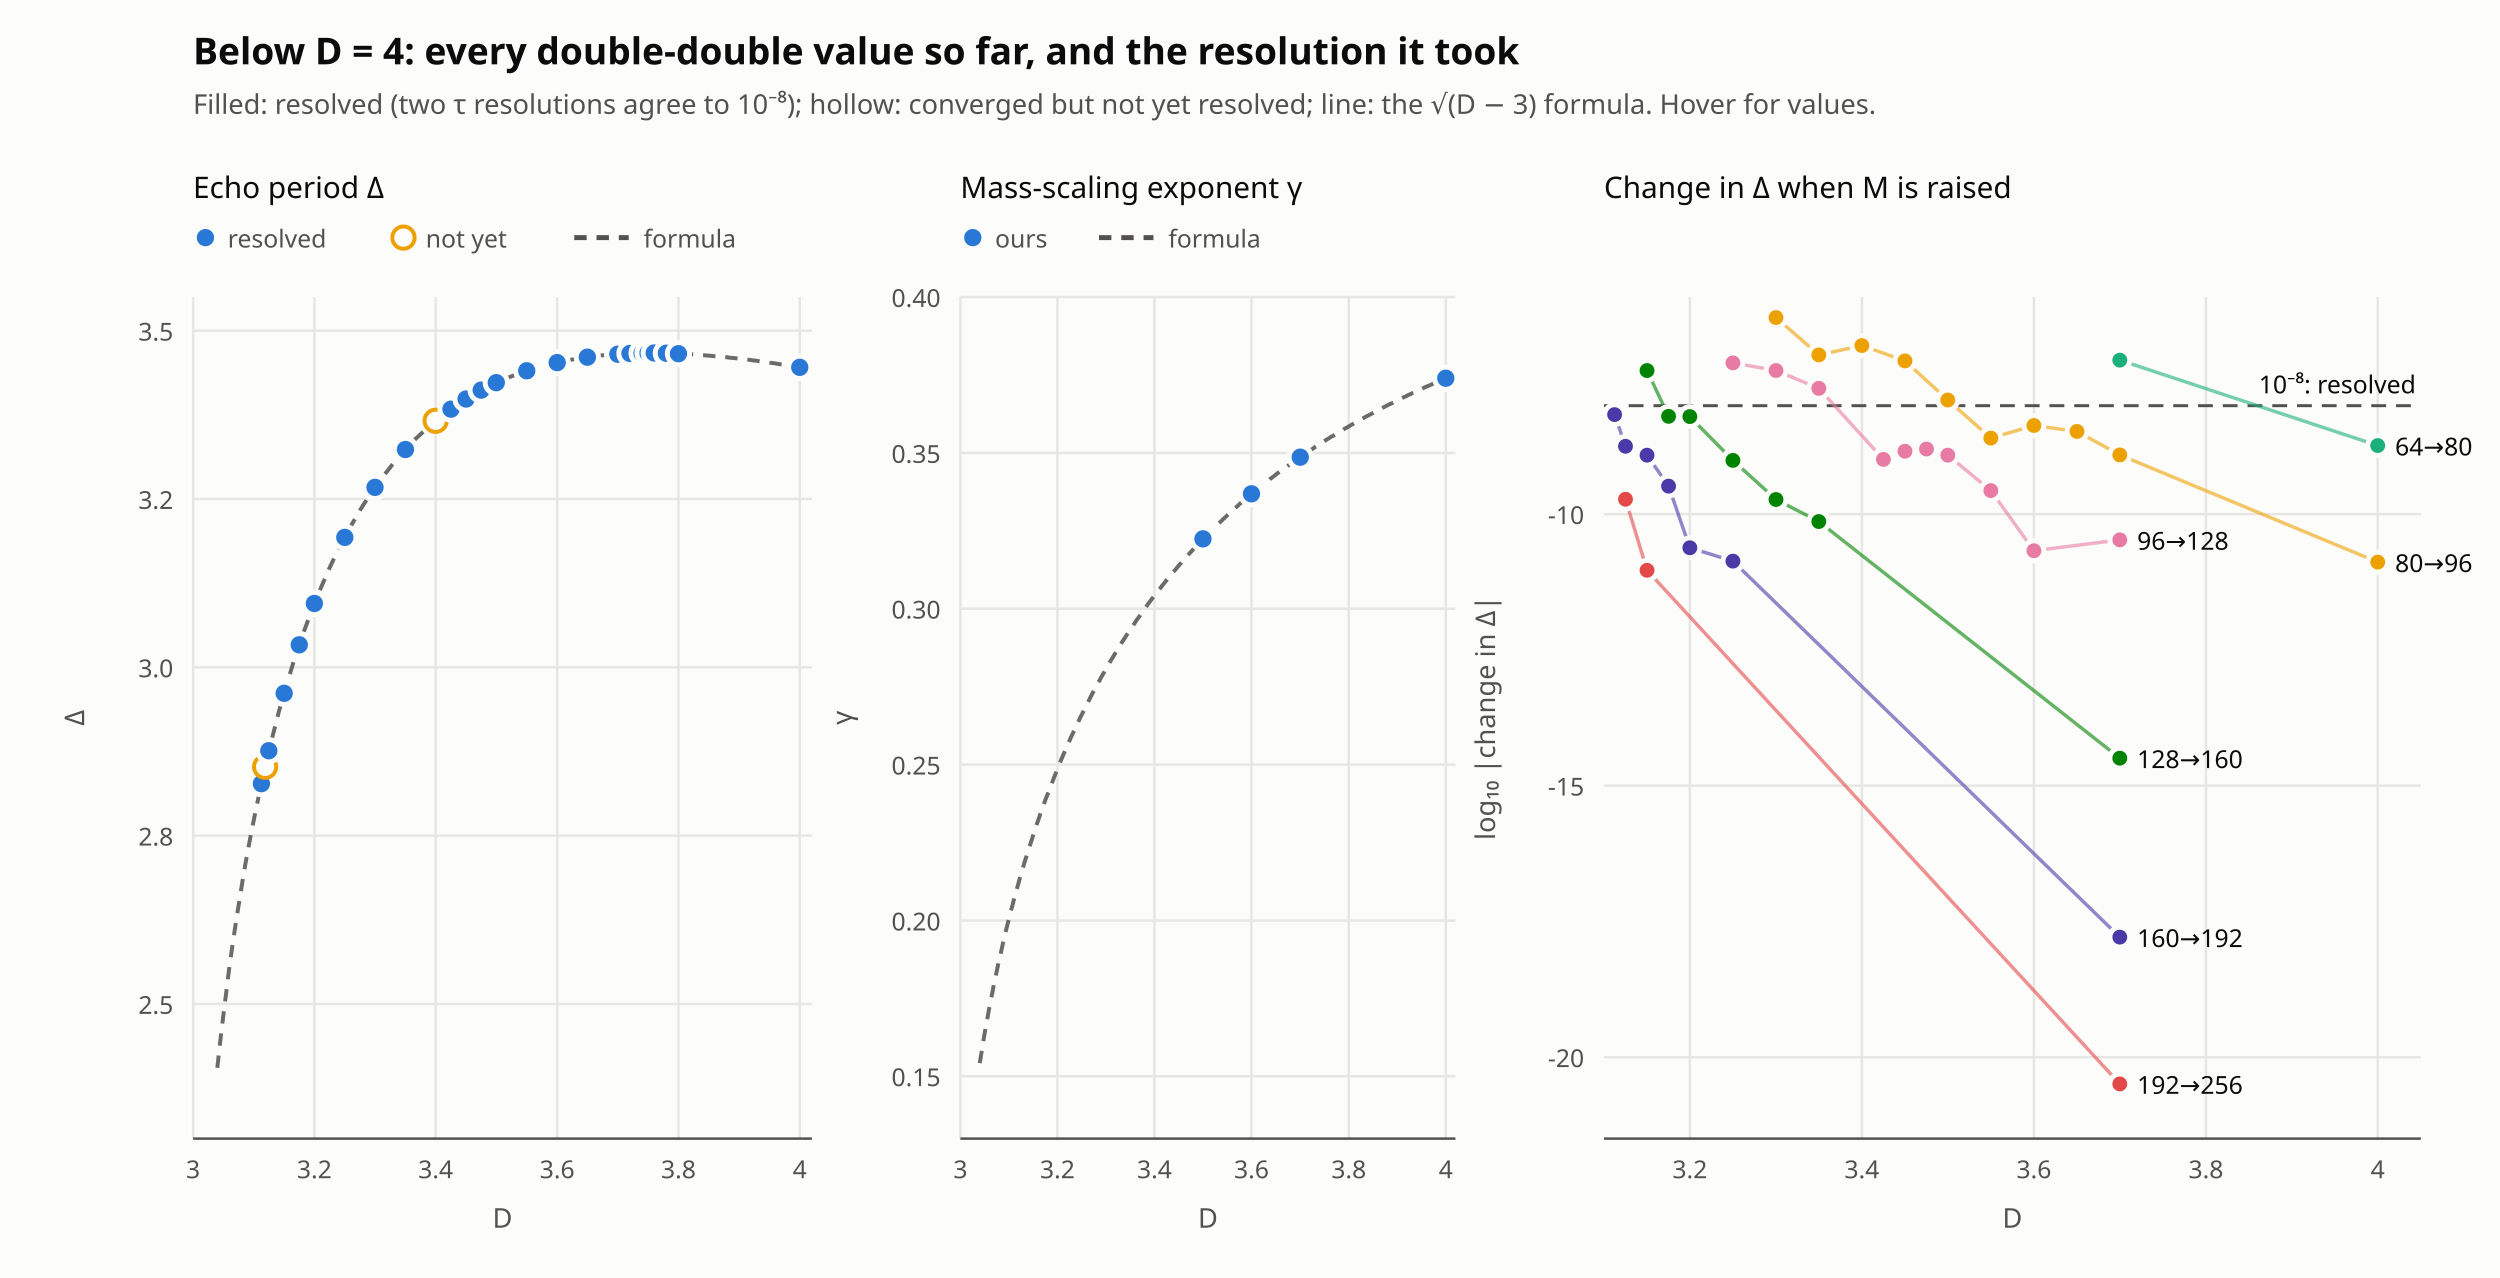
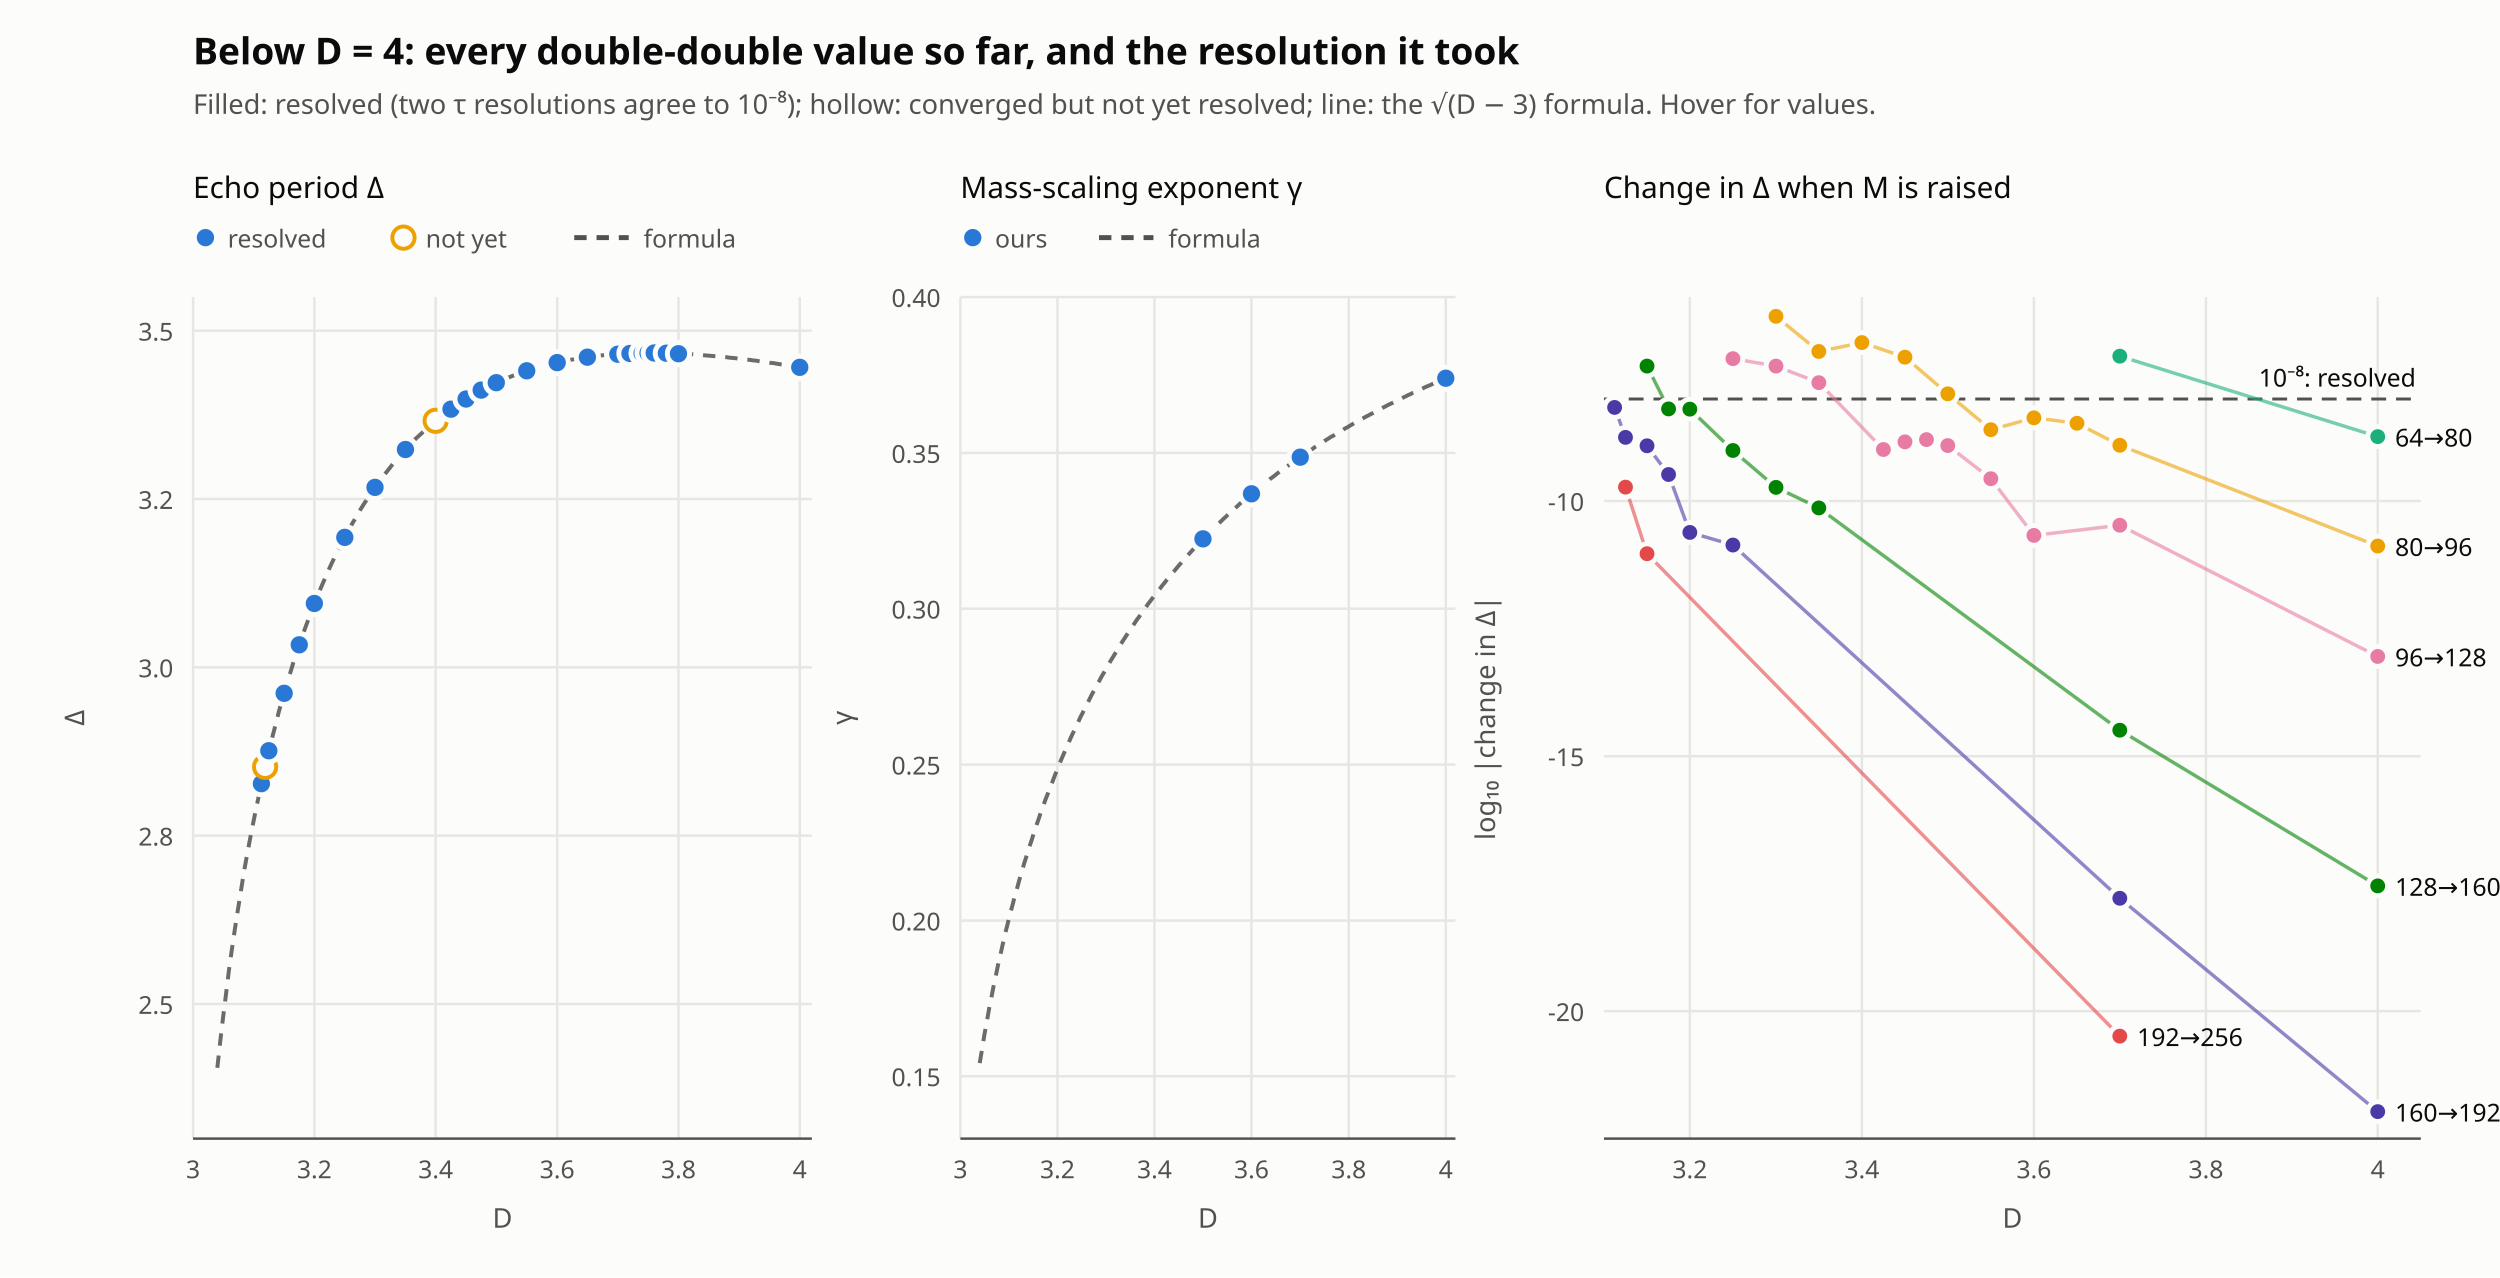
<svg xmlns="http://www.w3.org/2000/svg" width="1010" height="516" viewBox="0 0 1010 516" font-family="system-ui, sans-serif">
  <style>@media (prefers-color-scheme: dark){[fill="#fcfcfb"]{fill:#201f1d}[stroke="#fcfcfb"]{stroke:#201f1d}[fill="#0b0b0b"]{fill:#e8e6e3}[stroke="#0b0b0b"]{stroke:#e8e6e3}[fill="#52514e"]{fill:#a8a49d}[stroke="#52514e"]{stroke:#a8a49d}[fill="#e7e6e2"]{fill:#343230}[stroke="#e7e6e2"]{stroke:#343230}[fill="#efeeea"]{fill:#2a2927}[stroke="#efeeea"]{stroke:#2a2927}[fill="#eb6834"]{fill:#dd5c26}[stroke="#eb6834"]{stroke:#dd5c26}[fill="#7a7668"]{fill:#948e82}[stroke="#7a7668"]{stroke:#948e82}}</style>
  <rect width="1010" height="516" fill="#fcfcfb" />
  <text x="78.0" y="26.0" font-size="15" fill="#0b0b0b" text-anchor="start" font-weight="bold">Below D = 4: every double-double value so far, and the resolution it took</text>
  <text x="78.0" y="46.0" font-size="11" fill="#52514e" text-anchor="start" font-weight="normal">Filled: resolved (two τ resolutions agree to 10⁻⁸); hollow: converged but not yet resolved; line: the √(D − 3) formula. Hover for values.</text>
  <text x="78.0" y="80.0" font-size="12" fill="#0b0b0b" text-anchor="start" font-weight="normal">Echo period Δ</text>
  <line x1="78.0" y1="405.6" x2="328.0" y2="405.6" stroke="#e7e6e2" stroke-width="1" />
  <text x="70.0" y="409.6" font-size="10" fill="#52514e" text-anchor="end" font-weight="normal">2.5</text>
  <line x1="78.0" y1="337.6" x2="328.0" y2="337.6" stroke="#e7e6e2" stroke-width="1" />
  <text x="70.0" y="341.6" font-size="10" fill="#52514e" text-anchor="end" font-weight="normal">2.8</text>
  <line x1="78.0" y1="269.6" x2="328.0" y2="269.6" stroke="#e7e6e2" stroke-width="1" />
  <text x="70.0" y="273.6" font-size="10" fill="#52514e" text-anchor="end" font-weight="normal">3.0</text>
  <line x1="78.0" y1="201.6" x2="328.0" y2="201.6" stroke="#e7e6e2" stroke-width="1" />
  <text x="70.0" y="205.6" font-size="10" fill="#52514e" text-anchor="end" font-weight="normal">3.2</text>
  <line x1="78.0" y1="133.6" x2="328.0" y2="133.6" stroke="#e7e6e2" stroke-width="1" />
  <text x="70.0" y="137.6" font-size="10" fill="#52514e" text-anchor="end" font-weight="normal">3.5</text>
  <line x1="78.0" y1="120.0" x2="78.0" y2="460.0" stroke="#e7e6e2" stroke-width="1" />
  <text x="78.0" y="476.0" font-size="10" fill="#52514e" text-anchor="middle" font-weight="normal">3</text>
  <line x1="127.0" y1="120.0" x2="127.0" y2="460.0" stroke="#e7e6e2" stroke-width="1" />
  <text x="127.0" y="476.0" font-size="10" fill="#52514e" text-anchor="middle" font-weight="normal">3.2</text>
  <line x1="176.0" y1="120.0" x2="176.0" y2="460.0" stroke="#e7e6e2" stroke-width="1" />
  <text x="176.0" y="476.0" font-size="10" fill="#52514e" text-anchor="middle" font-weight="normal">3.4</text>
  <line x1="225.1" y1="120.0" x2="225.1" y2="460.0" stroke="#e7e6e2" stroke-width="1" />
  <text x="225.1" y="476.0" font-size="10" fill="#52514e" text-anchor="middle" font-weight="normal">3.6</text>
  <line x1="274.1" y1="120.0" x2="274.1" y2="460.0" stroke="#e7e6e2" stroke-width="1" />
  <text x="274.1" y="476.0" font-size="10" fill="#52514e" text-anchor="middle" font-weight="normal">3.8</text>
  <line x1="323.1" y1="120.0" x2="323.1" y2="460.0" stroke="#e7e6e2" stroke-width="1" />
  <text x="323.1" y="476.0" font-size="10" fill="#52514e" text-anchor="middle" font-weight="normal">4</text>
  <line x1="78.0" y1="460.0" x2="328.0" y2="460.0" stroke="#52514e" stroke-width="1" />
  <text x="203.0" y="496.0" font-size="11" fill="#52514e" text-anchor="middle" font-weight="normal">D</text>
  <text x="34.0" y="290.0" font-size="11" fill="#52514e" text-anchor="middle" transform="rotate(-90 34.0 290.0)">Δ</text>
  <path d="M87.8,431.4 L89.0,420.5 L90.2,410.4 L91.4,400.9 L92.5,391.9 L93.7,383.4 L94.9,375.3 L96.1,367.6 L97.3,360.2 L98.4,353.2 L99.6,346.5 L100.8,340.1 L102.0,333.9 L103.2,328.0 L104.4,322.3 L105.5,316.8 L106.7,311.5 L107.9,306.4 L109.1,301.5 L110.3,296.7 L111.5,292.2 L112.6,287.7 L113.8,283.5 L115.0,279.3 L116.2,275.3 L117.4,271.4 L118.5,267.7 L119.7,264.0 L120.9,260.5 L122.1,257.1 L123.3,253.7 L124.5,250.5 L125.6,247.4 L126.8,244.3 L128.0,241.4 L129.2,238.5 L130.4,235.7 L131.6,233.0 L132.7,230.4 L133.9,227.8 L135.1,225.3 L136.3,222.9 L137.5,220.5 L138.6,218.3 L139.8,216.0 L141.0,213.9 L142.2,211.7 L143.4,209.7 L144.6,207.7 L145.7,205.7 L146.9,203.8 L148.1,202.0 L149.3,200.2 L150.5,198.4 L151.7,196.7 L152.8,195.1 L154.0,193.5 L155.2,191.9 L156.4,190.4 L157.6,188.9 L158.7,187.4 L159.9,186.0 L161.1,184.6 L162.3,183.3 L163.5,182.0 L164.7,180.7 L165.8,179.4 L167.0,178.2 L168.2,177.0 L169.4,175.9 L170.6,174.8 L171.8,173.7 L172.9,172.6 L174.1,171.6 L175.3,170.6 L176.5,169.6 L177.7,168.7 L178.8,167.7 L180.0,166.8 L181.2,166.0 L182.4,165.1 L183.6,164.3 L184.8,163.5 L185.9,162.7 L187.1,161.9 L188.3,161.2 L189.5,160.4 L190.7,159.7 L191.9,159.1 L193.0,158.4 L194.2,157.7 L195.4,157.1 L196.6,156.5 L197.8,155.9 L198.9,155.3 L200.1,154.8 L201.3,154.3 L202.5,153.7 L203.7,153.2 L204.9,152.7 L206.0,152.3 L207.2,151.8 L208.4,151.3 L209.6,150.9 L210.8,150.5 L212.0,150.1 L213.1,149.7 L214.3,149.3 L215.5,149.0 L216.7,148.6 L217.9,148.3 L219.0,147.9 L220.2,147.6 L221.4,147.3 L222.6,147.0 L223.8,146.8 L225.0,146.5 L226.1,146.2 L227.3,146.0 L228.5,145.7 L229.7,145.5 L230.9,145.3 L232.1,145.1 L233.2,144.9 L234.4,144.7 L235.6,144.5 L236.8,144.4 L238.0,144.2 L239.1,144.0 L240.3,143.9 L241.5,143.8 L242.7,143.6 L243.9,143.5 L245.1,143.4 L246.2,143.3 L247.4,143.2 L248.6,143.1 L249.8,143.1 L251.0,143.0 L252.2,142.9 L253.3,142.9 L254.5,142.8 L255.7,142.8 L256.9,142.7 L258.1,142.7 L259.2,142.7 L260.4,142.7 L261.6,142.6 L262.8,142.6 L264.0,142.6 L265.2,142.6 L266.3,142.7 L267.5,142.7 L268.7,142.7 L269.9,142.7 L271.1,142.8 L272.3,142.8 L273.4,142.8 L274.6,142.9 L275.8,143.0 L277.0,143.0 L278.2,143.1 L279.3,143.1 L280.5,143.2 L281.7,143.3 L282.9,143.4 L284.1,143.5 L285.3,143.6 L286.4,143.7 L287.6,143.8 L288.8,143.9 L290.0,144.0 L291.2,144.1 L292.4,144.2 L293.5,144.3 L294.7,144.5 L295.9,144.6 L297.1,144.7 L298.3,144.9 L299.5,145.0 L300.6,145.1 L301.8,145.3 L303.0,145.4 L304.2,145.6 L305.4,145.7 L306.5,145.9 L307.7,146.1 L308.9,146.2 L310.1,146.4 L311.3,146.6 L312.5,146.7 L313.6,146.9 L314.8,147.1 L316.0,147.3 L317.2,147.5 L318.4,147.7 L319.6,147.8 L320.7,148.0 L321.9,148.2 L323.1,148.4" fill="none" stroke="#52514e" stroke-width="1.6" stroke-opacity="0.85" stroke-linejoin="round" stroke-dasharray="5 4" />
  <g>
    <circle cx="105.6" cy="316.6" r="4.5" fill="#2a78d6" stroke="#fcfcfb" stroke-width="2" />
  </g>
  <g>
    <circle cx="107.1" cy="309.8" r="4.5" fill="#fcfcfb" stroke="#eda100" stroke-width="1.6" />
  </g>
  <g>
    <circle cx="108.6" cy="303.3" r="4.5" fill="#2a78d6" stroke="#fcfcfb" stroke-width="2" />
  </g>
  <g>
    <circle cx="114.8" cy="280.1" r="4.5" fill="#2a78d6" stroke="#fcfcfb" stroke-width="2" />
  </g>
  <g>
    <circle cx="120.9" cy="260.5" r="4.5" fill="#2a78d6" stroke="#fcfcfb" stroke-width="2" />
  </g>
  <g>
    <circle cx="127.0" cy="243.8" r="4.5" fill="#2a78d6" stroke="#fcfcfb" stroke-width="2" />
  </g>
  <g>
    <circle cx="139.3" cy="217.1" r="4.5" fill="#2a78d6" stroke="#fcfcfb" stroke-width="2" />
  </g>
  <g>
    <circle cx="151.5" cy="196.9" r="4.5" fill="#2a78d6" stroke="#fcfcfb" stroke-width="2" />
  </g>
  <g>
    <circle cx="163.8" cy="181.6" r="4.5" fill="#2a78d6" stroke="#fcfcfb" stroke-width="2" />
  </g>
  <g>
    <circle cx="176.0" cy="170.0" r="4.5" fill="#fcfcfb" stroke="#eda100" stroke-width="1.6" />
  </g>
  <g>
    <circle cx="182.2" cy="165.3" r="4.5" fill="#2a78d6" stroke="#fcfcfb" stroke-width="2" />
  </g>
  <g>
    <circle cx="188.3" cy="161.2" r="4.5" fill="#2a78d6" stroke="#fcfcfb" stroke-width="2" />
  </g>
  <g>
    <circle cx="194.4" cy="157.6" r="4.5" fill="#2a78d6" stroke="#fcfcfb" stroke-width="2" />
  </g>
  <g>
    <circle cx="200.5" cy="154.6" r="4.5" fill="#2a78d6" stroke="#fcfcfb" stroke-width="2" />
  </g>
  <g>
    <circle cx="212.8" cy="149.8" r="4.5" fill="#2a78d6" stroke="#fcfcfb" stroke-width="2" />
  </g>
  <g>
    <circle cx="225.1" cy="146.5" r="4.5" fill="#2a78d6" stroke="#fcfcfb" stroke-width="2" />
  </g>
  <g>
    <circle cx="237.3" cy="144.3" r="4.5" fill="#2a78d6" stroke="#fcfcfb" stroke-width="2" />
  </g>
  <g>
    <circle cx="249.6" cy="143.1" r="4.5" fill="#2a78d6" stroke="#fcfcfb" stroke-width="2" />
  </g>
  <g>
    <circle cx="254.5" cy="142.8" r="4.5" fill="#2a78d6" stroke="#fcfcfb" stroke-width="2" />
  </g>
  <g>
    <circle cx="259.4" cy="142.7" r="4.5" fill="#2a78d6" stroke="#fcfcfb" stroke-width="2" />
  </g>
  <g>
    <circle cx="261.8" cy="142.6" r="4.5" fill="#2a78d6" stroke="#fcfcfb" stroke-width="2" />
  </g>
  <g>
    <circle cx="264.3" cy="142.6" r="4.5" fill="#2a78d6" stroke="#fcfcfb" stroke-width="2" />
  </g>
  <g>
    <circle cx="269.2" cy="142.7" r="4.5" fill="#2a78d6" stroke="#fcfcfb" stroke-width="2" />
  </g>
  <g>
    <circle cx="274.1" cy="142.9" r="4.5" fill="#2a78d6" stroke="#fcfcfb" stroke-width="2" />
  </g>
  <g>
    <circle cx="323.1" cy="148.4" r="4.5" fill="#2a78d6" stroke="#fcfcfb" stroke-width="2" />
  </g>
  <g>
    <circle cx="83.0" cy="96.0" r="4.5" fill="#2a78d6" stroke="#fcfcfb" stroke-width="2" />
  </g>
  <text x="92.0" y="100.0" font-size="10" fill="#52514e" text-anchor="start" font-weight="normal">resolved</text>
  <g>
    <circle cx="163.0" cy="96.0" r="4.5" fill="#fcfcfb" stroke="#eda100" stroke-width="1.6" />
  </g>
  <text x="172.0" y="100.0" font-size="10" fill="#52514e" text-anchor="start" font-weight="normal">not yet</text>
  <line x1="232.0" y1="96.0" x2="254.0" y2="96.0" stroke="#52514e" stroke-width="2" stroke-dasharray="5 4" />
  <text x="260.0" y="100.0" font-size="10" fill="#52514e" text-anchor="start" font-weight="normal">formula</text>
  <text x="388.0" y="80.0" font-size="12" fill="#0b0b0b" text-anchor="start" font-weight="normal">Mass-scaling exponent γ</text>
  <line x1="388.0" y1="434.8" x2="588.0" y2="434.8" stroke="#e7e6e2" stroke-width="1" />
  <text x="380.0" y="438.8" font-size="10" fill="#52514e" text-anchor="end" font-weight="normal">0.15</text>
  <line x1="388.0" y1="371.9" x2="588.0" y2="371.9" stroke="#e7e6e2" stroke-width="1" />
  <text x="380.0" y="375.9" font-size="10" fill="#52514e" text-anchor="end" font-weight="normal">0.20</text>
  <line x1="388.0" y1="308.9" x2="588.0" y2="308.9" stroke="#e7e6e2" stroke-width="1" />
  <text x="380.0" y="312.9" font-size="10" fill="#52514e" text-anchor="end" font-weight="normal">0.25</text>
  <line x1="388.0" y1="245.9" x2="588.0" y2="245.9" stroke="#e7e6e2" stroke-width="1" />
  <text x="380.0" y="249.9" font-size="10" fill="#52514e" text-anchor="end" font-weight="normal">0.30</text>
  <line x1="388.0" y1="183.0" x2="588.0" y2="183.0" stroke="#e7e6e2" stroke-width="1" />
  <text x="380.0" y="187.0" font-size="10" fill="#52514e" text-anchor="end" font-weight="normal">0.35</text>
  <line x1="388.0" y1="120.0" x2="588.0" y2="120.0" stroke="#e7e6e2" stroke-width="1" />
  <text x="380.0" y="124.0" font-size="10" fill="#52514e" text-anchor="end" font-weight="normal">0.40</text>
  <line x1="388.0" y1="120.0" x2="388.0" y2="460.0" stroke="#e7e6e2" stroke-width="1" />
  <text x="388.0" y="476.0" font-size="10" fill="#52514e" text-anchor="middle" font-weight="normal">3</text>
  <line x1="427.2" y1="120.0" x2="427.2" y2="460.0" stroke="#e7e6e2" stroke-width="1" />
  <text x="427.2" y="476.0" font-size="10" fill="#52514e" text-anchor="middle" font-weight="normal">3.2</text>
  <line x1="466.4" y1="120.0" x2="466.4" y2="460.0" stroke="#e7e6e2" stroke-width="1" />
  <text x="466.4" y="476.0" font-size="10" fill="#52514e" text-anchor="middle" font-weight="normal">3.4</text>
  <line x1="505.6" y1="120.0" x2="505.6" y2="460.0" stroke="#e7e6e2" stroke-width="1" />
  <text x="505.6" y="476.0" font-size="10" fill="#52514e" text-anchor="middle" font-weight="normal">3.6</text>
  <line x1="544.9" y1="120.0" x2="544.9" y2="460.0" stroke="#e7e6e2" stroke-width="1" />
  <text x="544.9" y="476.0" font-size="10" fill="#52514e" text-anchor="middle" font-weight="normal">3.8</text>
  <line x1="584.1" y1="120.0" x2="584.1" y2="460.0" stroke="#e7e6e2" stroke-width="1" />
  <text x="584.1" y="476.0" font-size="10" fill="#52514e" text-anchor="middle" font-weight="normal">4</text>
  <line x1="388.0" y1="460.0" x2="588.0" y2="460.0" stroke="#52514e" stroke-width="1" />
  <text x="488.0" y="496.0" font-size="11" fill="#52514e" text-anchor="middle" font-weight="normal">D</text>
  <text x="344.0" y="290.0" font-size="11" fill="#52514e" text-anchor="middle" transform="rotate(-90 344.0 290.0)">γ</text>
  <path d="M395.8,429.5 L396.8,423.6 L397.7,418.0 L398.7,412.6 L399.6,407.5 L400.6,402.6 L401.5,397.9 L402.5,393.3 L403.4,388.9 L404.4,384.7 L405.3,380.6 L406.2,376.7 L407.2,372.8 L408.1,369.1 L409.1,365.5 L410.0,361.9 L411.0,358.5 L411.9,355.2 L412.9,351.9 L413.8,348.7 L414.8,345.6 L415.7,342.6 L416.7,339.7 L417.6,336.8 L418.5,334.0 L419.5,331.2 L420.4,328.5 L421.4,325.8 L422.3,323.2 L423.3,320.7 L424.2,318.2 L425.2,315.8 L426.1,313.4 L427.1,311.0 L428.0,308.7 L428.9,306.5 L429.9,304.2 L430.8,302.1 L431.8,299.9 L432.7,297.8 L433.7,295.7 L434.6,293.7 L435.6,291.7 L436.5,289.7 L437.5,287.8 L438.4,285.9 L439.4,284.0 L440.3,282.2 L441.2,280.4 L442.2,278.6 L443.1,276.8 L444.1,275.1 L445.0,273.4 L446.0,271.7 L446.9,270.0 L447.9,268.4 L448.8,266.8 L449.8,265.2 L450.7,263.7 L451.7,262.1 L452.6,260.6 L453.5,259.1 L454.5,257.6 L455.4,256.2 L456.4,254.7 L457.3,253.3 L458.3,251.9 L459.2,250.5 L460.2,249.2 L461.1,247.8 L462.1,246.5 L463.0,245.2 L463.9,243.9 L464.9,242.6 L465.8,241.4 L466.8,240.1 L467.7,238.9 L468.7,237.7 L469.6,236.5 L470.6,235.3 L471.5,234.1 L472.5,233.0 L473.4,231.8 L474.4,230.7 L475.3,229.6 L476.2,228.5 L477.2,227.4 L478.1,226.3 L479.1,225.2 L480.0,224.2 L481.0,223.1 L481.9,222.1 L482.9,221.1 L483.8,220.1 L484.8,219.1 L485.7,218.1 L486.7,217.1 L487.6,216.1 L488.5,215.2 L489.5,214.2 L490.4,213.3 L491.4,212.4 L492.3,211.5 L493.3,210.6 L494.2,209.7 L495.2,208.8 L496.1,207.9 L497.1,207.0 L498.0,206.2 L498.9,205.3 L499.9,204.5 L500.8,203.6 L501.8,202.8 L502.7,202.0 L503.7,201.2 L504.6,200.4 L505.6,199.6 L506.5,198.8 L507.5,198.0 L508.4,197.3 L509.4,196.5 L510.3,195.7 L511.2,195.0 L512.2,194.3 L513.1,193.5 L514.1,192.8 L515.0,192.1 L516.0,191.3 L516.9,190.6 L517.9,189.9 L518.8,189.2 L519.8,188.6 L520.7,187.9 L521.6,187.2 L522.6,186.5 L523.5,185.9 L524.5,185.2 L525.4,184.5 L526.4,183.9 L527.3,183.2 L528.3,182.6 L529.2,182.0 L530.2,181.4 L531.1,180.7 L532.1,180.1 L533.0,179.5 L533.9,178.9 L534.9,178.3 L535.8,177.7 L536.8,177.1 L537.7,176.5 L538.7,176.0 L539.6,175.4 L540.6,174.8 L541.5,174.2 L542.5,173.7 L543.4,173.1 L544.4,172.6 L545.3,172.0 L546.2,171.5 L547.2,170.9 L548.1,170.4 L549.1,169.9 L550.0,169.3 L551.0,168.8 L551.9,168.3 L552.9,167.8 L553.8,167.3 L554.8,166.8 L555.7,166.3 L556.6,165.8 L557.6,165.3 L558.5,164.8 L559.5,164.3 L560.4,163.8 L561.4,163.3 L562.3,162.9 L563.3,162.4 L564.2,161.9 L565.2,161.4 L566.1,161.0 L567.1,160.5 L568.0,160.1 L568.9,159.6 L569.9,159.2 L570.8,158.7 L571.8,158.3 L572.7,157.8 L573.7,157.4 L574.6,157.0 L575.6,156.5 L576.5,156.1 L577.5,155.7 L578.4,155.3 L579.3,154.8 L580.3,154.4 L581.2,154.0 L582.2,153.6 L583.1,153.2 L584.1,152.8" fill="none" stroke="#52514e" stroke-width="1.6" stroke-opacity="0.85" stroke-linejoin="round" stroke-dasharray="5 4" />
  <g>
    <circle cx="486.0" cy="217.7" r="4.5" fill="#2a78d6" stroke="#fcfcfb" stroke-width="2" />
  </g>
  <g>
    <circle cx="505.6" cy="199.5" r="4.5" fill="#2a78d6" stroke="#fcfcfb" stroke-width="2" />
  </g>
  <g>
    <circle cx="525.3" cy="184.7" r="4.5" fill="#2a78d6" stroke="#fcfcfb" stroke-width="2" />
  </g>
  <g>
    <circle cx="584.1" cy="152.8" r="4.5" fill="#2a78d6" stroke="#fcfcfb" stroke-width="2" />
  </g>
  <g>
    <circle cx="393.0" cy="96.0" r="4.5" fill="#2a78d6" stroke="#fcfcfb" stroke-width="2" />
  </g>
  <text x="402.0" y="100.0" font-size="10" fill="#52514e" text-anchor="start" font-weight="normal">ours</text>
  <line x1="444.0" y1="96.0" x2="466.0" y2="96.0" stroke="#52514e" stroke-width="2" stroke-dasharray="5 4" />
  <text x="472.0" y="100.0" font-size="10" fill="#52514e" text-anchor="start" font-weight="normal">formula</text>
  <text x="648.0" y="80.0" font-size="12" fill="#0b0b0b" text-anchor="start" font-weight="normal">Change in Δ when M is raised</text>
-   <line x1="648.0" y1="427.1" x2="978.0" y2="427.1" stroke="#e7e6e2" stroke-width="1" />
-   <text x="640.0" y="431.1" font-size="10" fill="#52514e" text-anchor="end" font-weight="normal">-20</text>
-   <line x1="648.0" y1="317.4" x2="978.0" y2="317.4" stroke="#e7e6e2" stroke-width="1" />
-   <text x="640.0" y="321.4" font-size="10" fill="#52514e" text-anchor="end" font-weight="normal">-15</text>
-   <line x1="648.0" y1="207.7" x2="978.0" y2="207.7" stroke="#e7e6e2" stroke-width="1" />
-   <text x="640.0" y="211.7" font-size="10" fill="#52514e" text-anchor="end" font-weight="normal">-10</text>
+   <line x1="648.0" y1="408.5" x2="978.0" y2="408.5" stroke="#e7e6e2" stroke-width="1" />
+   <text x="640.0" y="412.5" font-size="10" fill="#52514e" text-anchor="end" font-weight="normal">-20</text>
+   <line x1="648.0" y1="305.5" x2="978.0" y2="305.5" stroke="#e7e6e2" stroke-width="1" />
+   <text x="640.0" y="309.5" font-size="10" fill="#52514e" text-anchor="end" font-weight="normal">-15</text>
+   <line x1="648.0" y1="202.4" x2="978.0" y2="202.4" stroke="#e7e6e2" stroke-width="1" />
+   <text x="640.0" y="206.4" font-size="10" fill="#52514e" text-anchor="end" font-weight="normal">-10</text>
  <line x1="682.7" y1="120.0" x2="682.7" y2="460.0" stroke="#e7e6e2" stroke-width="1" />
  <text x="682.7" y="476.0" font-size="10" fill="#52514e" text-anchor="middle" font-weight="normal">3.2</text>
  <line x1="752.2" y1="120.0" x2="752.2" y2="460.0" stroke="#e7e6e2" stroke-width="1" />
  <text x="752.2" y="476.0" font-size="10" fill="#52514e" text-anchor="middle" font-weight="normal">3.4</text>
  <line x1="821.7" y1="120.0" x2="821.7" y2="460.0" stroke="#e7e6e2" stroke-width="1" />
  <text x="821.7" y="476.0" font-size="10" fill="#52514e" text-anchor="middle" font-weight="normal">3.6</text>
  <line x1="891.2" y1="120.0" x2="891.2" y2="460.0" stroke="#e7e6e2" stroke-width="1" />
  <text x="891.2" y="476.0" font-size="10" fill="#52514e" text-anchor="middle" font-weight="normal">3.8</text>
  <line x1="960.6" y1="120.0" x2="960.6" y2="460.0" stroke="#e7e6e2" stroke-width="1" />
  <text x="960.6" y="476.0" font-size="10" fill="#52514e" text-anchor="middle" font-weight="normal">4</text>
  <line x1="648.0" y1="460.0" x2="978.0" y2="460.0" stroke="#52514e" stroke-width="1" />
  <text x="813.0" y="496.0" font-size="11" fill="#52514e" text-anchor="middle" font-weight="normal">D</text>
  <text x="604.0" y="290.0" font-size="11" fill="#52514e" text-anchor="middle" transform="rotate(-90 604.0 290.0)">log₁₀ |change in Δ|</text>
-   <line x1="648.0" y1="163.9" x2="978.0" y2="163.9" stroke="#52514e" stroke-width="1.2" stroke-dasharray="6 4" />
-   <text x="976.0" y="158.9" font-size="10" fill="#0b0b0b" text-anchor="end" font-weight="normal">10⁻⁸: resolved</text>
-   <path d="M856.4,145.5 L960.6,180.0" fill="none" stroke="#1baf7a" stroke-width="1.4" stroke-opacity="0.6" stroke-linejoin="round" />
-   <g>
-     <circle cx="856.4" cy="145.5" r="4" fill="#1baf7a" stroke="#fcfcfb" stroke-width="2" />
-   </g>
-   <g>
-     <circle cx="960.6" cy="180.0" r="4" fill="#1baf7a" stroke="#fcfcfb" stroke-width="2" />
-   </g>
-   <text x="967.6" y="184.0" font-size="10" fill="#0b0b0b" text-anchor="start" font-weight="normal">64→80</text>
-   <path d="M717.5,128.3 L734.8,143.4 L752.2,139.6 L769.6,145.8 L786.9,161.6 L804.3,177.0 L821.7,171.9 L839.1,174.3 L856.4,183.8 L960.6,227.1" fill="none" stroke="#eda100" stroke-width="1.4" stroke-opacity="0.6" stroke-linejoin="round" />
-   <g>
-     <circle cx="717.5" cy="128.3" r="4" fill="#eda100" stroke="#fcfcfb" stroke-width="2" />
-   </g>
-   <g>
-     <circle cx="734.8" cy="143.4" r="4" fill="#eda100" stroke="#fcfcfb" stroke-width="2" />
-   </g>
-   <g>
-     <circle cx="752.2" cy="139.6" r="4" fill="#eda100" stroke="#fcfcfb" stroke-width="2" />
-   </g>
-   <g>
-     <circle cx="769.6" cy="145.8" r="4" fill="#eda100" stroke="#fcfcfb" stroke-width="2" />
-   </g>
-   <g>
-     <circle cx="786.9" cy="161.6" r="4" fill="#eda100" stroke="#fcfcfb" stroke-width="2" />
-   </g>
-   <g>
-     <circle cx="804.3" cy="177.0" r="4" fill="#eda100" stroke="#fcfcfb" stroke-width="2" />
-   </g>
-   <g>
-     <circle cx="821.7" cy="171.9" r="4" fill="#eda100" stroke="#fcfcfb" stroke-width="2" />
-   </g>
-   <g>
-     <circle cx="839.1" cy="174.3" r="4" fill="#eda100" stroke="#fcfcfb" stroke-width="2" />
-   </g>
-   <g>
-     <circle cx="856.4" cy="183.8" r="4" fill="#eda100" stroke="#fcfcfb" stroke-width="2" />
-   </g>
-   <g>
-     <circle cx="960.6" cy="227.1" r="4" fill="#eda100" stroke="#fcfcfb" stroke-width="2" />
-   </g>
-   <text x="967.6" y="231.1" font-size="10" fill="#0b0b0b" text-anchor="start" font-weight="normal">80→96</text>
-   <path d="M700.1,146.6 L717.5,149.7 L734.8,156.9 L760.9,185.6 L769.6,182.3 L778.3,181.4 L786.9,183.9 L804.3,198.2 L821.7,222.5 L856.4,218.1" fill="none" stroke="#e87ba4" stroke-width="1.4" stroke-opacity="0.6" stroke-linejoin="round" />
-   <g>
-     <circle cx="700.1" cy="146.6" r="4" fill="#e87ba4" stroke="#fcfcfb" stroke-width="2" />
-   </g>
-   <g>
-     <circle cx="717.5" cy="149.7" r="4" fill="#e87ba4" stroke="#fcfcfb" stroke-width="2" />
-   </g>
-   <g>
-     <circle cx="734.8" cy="156.9" r="4" fill="#e87ba4" stroke="#fcfcfb" stroke-width="2" />
-   </g>
-   <g>
-     <circle cx="760.9" cy="185.6" r="4" fill="#e87ba4" stroke="#fcfcfb" stroke-width="2" />
-   </g>
-   <g>
-     <circle cx="769.6" cy="182.3" r="4" fill="#e87ba4" stroke="#fcfcfb" stroke-width="2" />
-   </g>
-   <g>
-     <circle cx="778.3" cy="181.4" r="4" fill="#e87ba4" stroke="#fcfcfb" stroke-width="2" />
-   </g>
-   <g>
-     <circle cx="786.9" cy="183.9" r="4" fill="#e87ba4" stroke="#fcfcfb" stroke-width="2" />
-   </g>
-   <g>
-     <circle cx="804.3" cy="198.2" r="4" fill="#e87ba4" stroke="#fcfcfb" stroke-width="2" />
-   </g>
-   <g>
-     <circle cx="821.7" cy="222.5" r="4" fill="#e87ba4" stroke="#fcfcfb" stroke-width="2" />
-   </g>
-   <g>
-     <circle cx="856.4" cy="218.1" r="4" fill="#e87ba4" stroke="#fcfcfb" stroke-width="2" />
-   </g>
-   <text x="863.4" y="222.1" font-size="10" fill="#0b0b0b" text-anchor="start" font-weight="normal">96→128</text>
-   <path d="M665.4,149.7 L674.1,168.2 L682.7,168.3 L700.1,186.0 L717.5,201.8 L734.8,210.7 L856.4,306.3" fill="none" stroke="#008300" stroke-width="1.4" stroke-opacity="0.6" stroke-linejoin="round" />
-   <g>
-     <circle cx="665.4" cy="149.7" r="4" fill="#008300" stroke="#fcfcfb" stroke-width="2" />
-   </g>
-   <g>
-     <circle cx="674.1" cy="168.2" r="4" fill="#008300" stroke="#fcfcfb" stroke-width="2" />
-   </g>
-   <g>
-     <circle cx="682.7" cy="168.3" r="4" fill="#008300" stroke="#fcfcfb" stroke-width="2" />
-   </g>
-   <g>
-     <circle cx="700.1" cy="186.0" r="4" fill="#008300" stroke="#fcfcfb" stroke-width="2" />
-   </g>
-   <g>
-     <circle cx="717.5" cy="201.8" r="4" fill="#008300" stroke="#fcfcfb" stroke-width="2" />
-   </g>
-   <g>
-     <circle cx="734.8" cy="210.7" r="4" fill="#008300" stroke="#fcfcfb" stroke-width="2" />
-   </g>
-   <g>
-     <circle cx="856.4" cy="306.3" r="4" fill="#008300" stroke="#fcfcfb" stroke-width="2" />
-   </g>
-   <text x="863.4" y="310.3" font-size="10" fill="#0b0b0b" text-anchor="start" font-weight="normal">128→160</text>
-   <path d="M652.3,167.5 L656.7,180.3 L665.4,183.9 L674.1,196.4 L682.7,221.3 L700.1,226.7 L856.4,378.6" fill="none" stroke="#4a3aa7" stroke-width="1.4" stroke-opacity="0.6" stroke-linejoin="round" />
-   <g>
-     <circle cx="652.3" cy="167.5" r="4" fill="#4a3aa7" stroke="#fcfcfb" stroke-width="2" />
-   </g>
-   <g>
-     <circle cx="656.7" cy="180.3" r="4" fill="#4a3aa7" stroke="#fcfcfb" stroke-width="2" />
-   </g>
-   <g>
-     <circle cx="665.4" cy="183.9" r="4" fill="#4a3aa7" stroke="#fcfcfb" stroke-width="2" />
-   </g>
-   <g>
-     <circle cx="674.1" cy="196.4" r="4" fill="#4a3aa7" stroke="#fcfcfb" stroke-width="2" />
-   </g>
-   <g>
-     <circle cx="682.7" cy="221.3" r="4" fill="#4a3aa7" stroke="#fcfcfb" stroke-width="2" />
-   </g>
-   <g>
-     <circle cx="700.1" cy="226.7" r="4" fill="#4a3aa7" stroke="#fcfcfb" stroke-width="2" />
-   </g>
-   <g>
-     <circle cx="856.4" cy="378.6" r="4" fill="#4a3aa7" stroke="#fcfcfb" stroke-width="2" />
-   </g>
-   <text x="863.4" y="382.6" font-size="10" fill="#0b0b0b" text-anchor="start" font-weight="normal">160→192</text>
-   <path d="M656.7,201.7 L665.4,230.4 L856.4,437.9" fill="none" stroke="#e34948" stroke-width="1.4" stroke-opacity="0.6" stroke-linejoin="round" />
-   <g>
-     <circle cx="656.7" cy="201.7" r="4" fill="#e34948" stroke="#fcfcfb" stroke-width="2" />
-   </g>
-   <g>
-     <circle cx="665.4" cy="230.4" r="4" fill="#e34948" stroke="#fcfcfb" stroke-width="2" />
-   </g>
-   <g>
-     <circle cx="856.4" cy="437.9" r="4" fill="#e34948" stroke="#fcfcfb" stroke-width="2" />
-   </g>
-   <text x="863.4" y="441.9" font-size="10" fill="#0b0b0b" text-anchor="start" font-weight="normal">192→256</text>
+   <line x1="648.0" y1="161.2" x2="978.0" y2="161.2" stroke="#52514e" stroke-width="1.2" stroke-dasharray="6 4" />
+   <text x="976.0" y="156.2" font-size="10" fill="#0b0b0b" text-anchor="end" font-weight="normal">10⁻⁸: resolved</text>
+   <path d="M856.4,143.9 L960.6,176.4" fill="none" stroke="#1baf7a" stroke-width="1.4" stroke-opacity="0.6" stroke-linejoin="round" />
+   <g>
+     <circle cx="856.4" cy="143.9" r="4" fill="#1baf7a" stroke="#fcfcfb" stroke-width="2" />
+   </g>
+   <g>
+     <circle cx="960.6" cy="176.4" r="4" fill="#1baf7a" stroke="#fcfcfb" stroke-width="2" />
+   </g>
+   <text x="967.6" y="180.4" font-size="10" fill="#0b0b0b" text-anchor="start" font-weight="normal">64→80</text>
+   <path d="M717.5,127.8 L734.8,142.0 L752.2,138.4 L769.6,144.3 L786.9,159.1 L804.3,173.6 L821.7,168.8 L839.1,171.0 L856.4,179.9 L960.6,220.6" fill="none" stroke="#eda100" stroke-width="1.4" stroke-opacity="0.6" stroke-linejoin="round" />
+   <g>
+     <circle cx="717.5" cy="127.8" r="4" fill="#eda100" stroke="#fcfcfb" stroke-width="2" />
+   </g>
+   <g>
+     <circle cx="734.8" cy="142.0" r="4" fill="#eda100" stroke="#fcfcfb" stroke-width="2" />
+   </g>
+   <g>
+     <circle cx="752.2" cy="138.4" r="4" fill="#eda100" stroke="#fcfcfb" stroke-width="2" />
+   </g>
+   <g>
+     <circle cx="769.6" cy="144.3" r="4" fill="#eda100" stroke="#fcfcfb" stroke-width="2" />
+   </g>
+   <g>
+     <circle cx="786.9" cy="159.1" r="4" fill="#eda100" stroke="#fcfcfb" stroke-width="2" />
+   </g>
+   <g>
+     <circle cx="804.3" cy="173.6" r="4" fill="#eda100" stroke="#fcfcfb" stroke-width="2" />
+   </g>
+   <g>
+     <circle cx="821.7" cy="168.8" r="4" fill="#eda100" stroke="#fcfcfb" stroke-width="2" />
+   </g>
+   <g>
+     <circle cx="839.1" cy="171.0" r="4" fill="#eda100" stroke="#fcfcfb" stroke-width="2" />
+   </g>
+   <g>
+     <circle cx="856.4" cy="179.9" r="4" fill="#eda100" stroke="#fcfcfb" stroke-width="2" />
+   </g>
+   <g>
+     <circle cx="960.6" cy="220.6" r="4" fill="#eda100" stroke="#fcfcfb" stroke-width="2" />
+   </g>
+   <text x="967.6" y="224.6" font-size="10" fill="#0b0b0b" text-anchor="start" font-weight="normal">80→96</text>
+   <path d="M700.1,144.9 L717.5,147.9 L734.8,154.6 L760.9,181.6 L769.6,178.5 L778.3,177.6 L786.9,180.0 L804.3,193.4 L821.7,216.3 L856.4,212.2 L960.6,265.2" fill="none" stroke="#e87ba4" stroke-width="1.4" stroke-opacity="0.6" stroke-linejoin="round" />
+   <g>
+     <circle cx="700.1" cy="144.9" r="4" fill="#e87ba4" stroke="#fcfcfb" stroke-width="2" />
+   </g>
+   <g>
+     <circle cx="717.5" cy="147.9" r="4" fill="#e87ba4" stroke="#fcfcfb" stroke-width="2" />
+   </g>
+   <g>
+     <circle cx="734.8" cy="154.6" r="4" fill="#e87ba4" stroke="#fcfcfb" stroke-width="2" />
+   </g>
+   <g>
+     <circle cx="760.9" cy="181.6" r="4" fill="#e87ba4" stroke="#fcfcfb" stroke-width="2" />
+   </g>
+   <g>
+     <circle cx="769.6" cy="178.5" r="4" fill="#e87ba4" stroke="#fcfcfb" stroke-width="2" />
+   </g>
+   <g>
+     <circle cx="778.3" cy="177.6" r="4" fill="#e87ba4" stroke="#fcfcfb" stroke-width="2" />
+   </g>
+   <g>
+     <circle cx="786.9" cy="180.0" r="4" fill="#e87ba4" stroke="#fcfcfb" stroke-width="2" />
+   </g>
+   <g>
+     <circle cx="804.3" cy="193.4" r="4" fill="#e87ba4" stroke="#fcfcfb" stroke-width="2" />
+   </g>
+   <g>
+     <circle cx="821.7" cy="216.3" r="4" fill="#e87ba4" stroke="#fcfcfb" stroke-width="2" />
+   </g>
+   <g>
+     <circle cx="856.4" cy="212.2" r="4" fill="#e87ba4" stroke="#fcfcfb" stroke-width="2" />
+   </g>
+   <g>
+     <circle cx="960.6" cy="265.2" r="4" fill="#e87ba4" stroke="#fcfcfb" stroke-width="2" />
+   </g>
+   <text x="967.6" y="269.2" font-size="10" fill="#0b0b0b" text-anchor="start" font-weight="normal">96→128</text>
+   <path d="M665.4,147.9 L674.1,165.2 L682.7,165.3 L700.1,182.0 L717.5,196.9 L734.8,205.2 L856.4,295.0 L960.6,357.9" fill="none" stroke="#008300" stroke-width="1.4" stroke-opacity="0.6" stroke-linejoin="round" />
+   <g>
+     <circle cx="665.4" cy="147.9" r="4" fill="#008300" stroke="#fcfcfb" stroke-width="2" />
+   </g>
+   <g>
+     <circle cx="674.1" cy="165.2" r="4" fill="#008300" stroke="#fcfcfb" stroke-width="2" />
+   </g>
+   <g>
+     <circle cx="682.7" cy="165.3" r="4" fill="#008300" stroke="#fcfcfb" stroke-width="2" />
+   </g>
+   <g>
+     <circle cx="700.1" cy="182.0" r="4" fill="#008300" stroke="#fcfcfb" stroke-width="2" />
+   </g>
+   <g>
+     <circle cx="717.5" cy="196.9" r="4" fill="#008300" stroke="#fcfcfb" stroke-width="2" />
+   </g>
+   <g>
+     <circle cx="734.8" cy="205.2" r="4" fill="#008300" stroke="#fcfcfb" stroke-width="2" />
+   </g>
+   <g>
+     <circle cx="856.4" cy="295.0" r="4" fill="#008300" stroke="#fcfcfb" stroke-width="2" />
+   </g>
+   <g>
+     <circle cx="960.6" cy="357.9" r="4" fill="#008300" stroke="#fcfcfb" stroke-width="2" />
+   </g>
+   <text x="967.6" y="361.9" font-size="10" fill="#0b0b0b" text-anchor="start" font-weight="normal">128→160</text>
+   <path d="M652.3,164.6 L656.7,176.7 L665.4,180.1 L674.1,191.7 L682.7,215.1 L700.1,220.2 L856.4,362.9 L960.6,449.1" fill="none" stroke="#4a3aa7" stroke-width="1.4" stroke-opacity="0.6" stroke-linejoin="round" />
+   <g>
+     <circle cx="652.3" cy="164.6" r="4" fill="#4a3aa7" stroke="#fcfcfb" stroke-width="2" />
+   </g>
+   <g>
+     <circle cx="656.7" cy="176.7" r="4" fill="#4a3aa7" stroke="#fcfcfb" stroke-width="2" />
+   </g>
+   <g>
+     <circle cx="665.4" cy="180.1" r="4" fill="#4a3aa7" stroke="#fcfcfb" stroke-width="2" />
+   </g>
+   <g>
+     <circle cx="674.1" cy="191.7" r="4" fill="#4a3aa7" stroke="#fcfcfb" stroke-width="2" />
+   </g>
+   <g>
+     <circle cx="682.7" cy="215.1" r="4" fill="#4a3aa7" stroke="#fcfcfb" stroke-width="2" />
+   </g>
+   <g>
+     <circle cx="700.1" cy="220.2" r="4" fill="#4a3aa7" stroke="#fcfcfb" stroke-width="2" />
+   </g>
+   <g>
+     <circle cx="856.4" cy="362.9" r="4" fill="#4a3aa7" stroke="#fcfcfb" stroke-width="2" />
+   </g>
+   <g>
+     <circle cx="960.6" cy="449.1" r="4" fill="#4a3aa7" stroke="#fcfcfb" stroke-width="2" />
+   </g>
+   <text x="967.6" y="453.1" font-size="10" fill="#0b0b0b" text-anchor="start" font-weight="normal">160→192</text>
+   <path d="M656.7,196.8 L665.4,223.7 L856.4,418.6" fill="none" stroke="#e34948" stroke-width="1.4" stroke-opacity="0.6" stroke-linejoin="round" />
+   <g>
+     <circle cx="656.7" cy="196.8" r="4" fill="#e34948" stroke="#fcfcfb" stroke-width="2" />
+   </g>
+   <g>
+     <circle cx="665.4" cy="223.7" r="4" fill="#e34948" stroke="#fcfcfb" stroke-width="2" />
+   </g>
+   <g>
+     <circle cx="856.4" cy="418.6" r="4" fill="#e34948" stroke="#fcfcfb" stroke-width="2" />
+   </g>
+   <text x="863.4" y="422.6" font-size="10" fill="#0b0b0b" text-anchor="start" font-weight="normal">192→256</text>
</svg>
